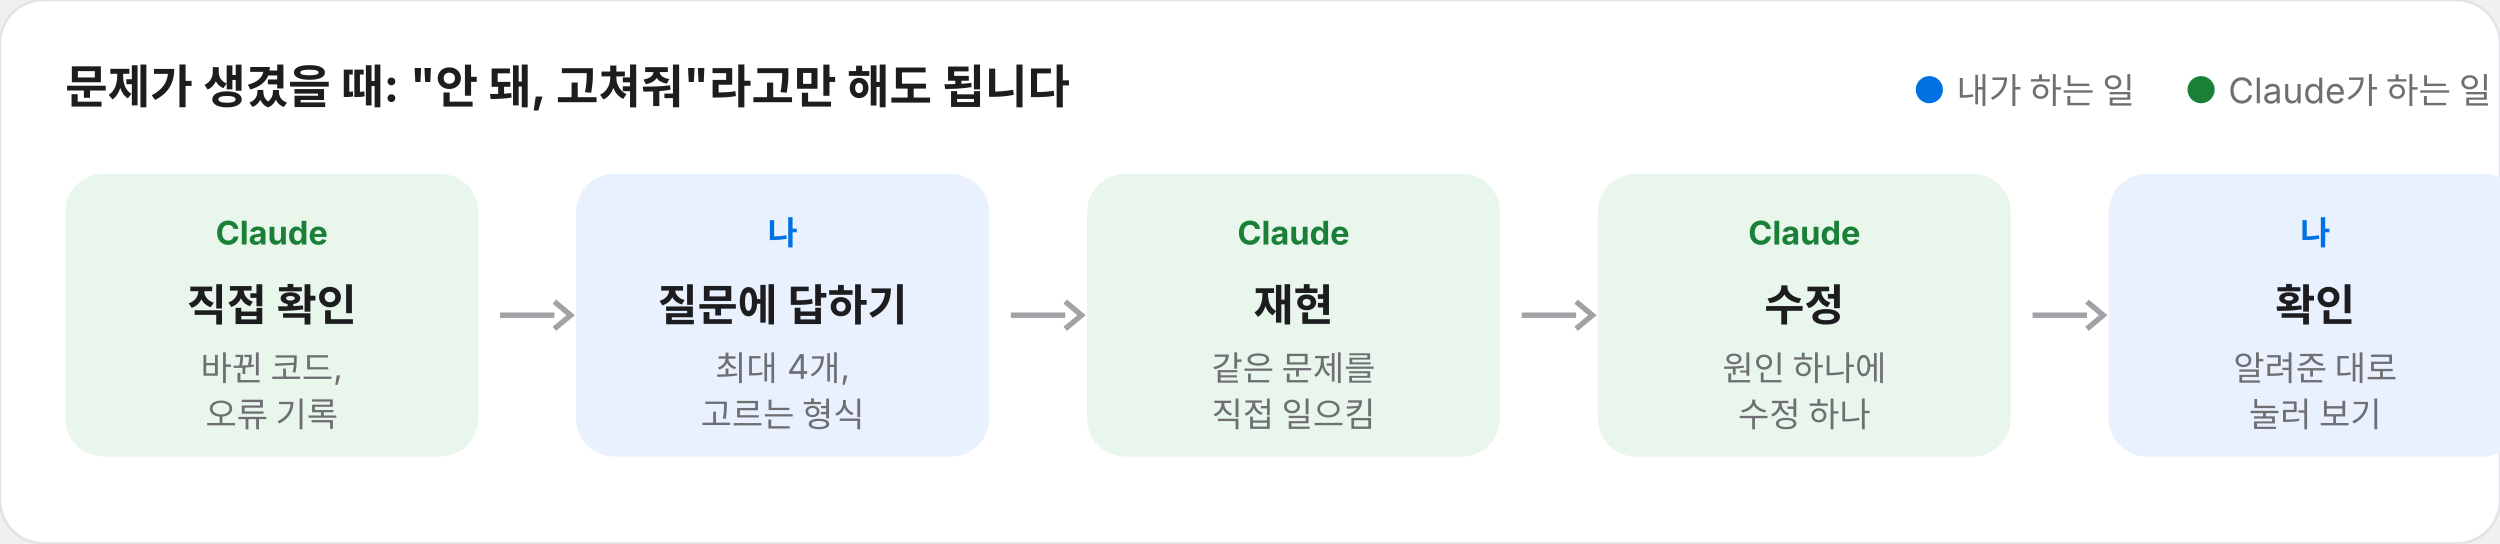
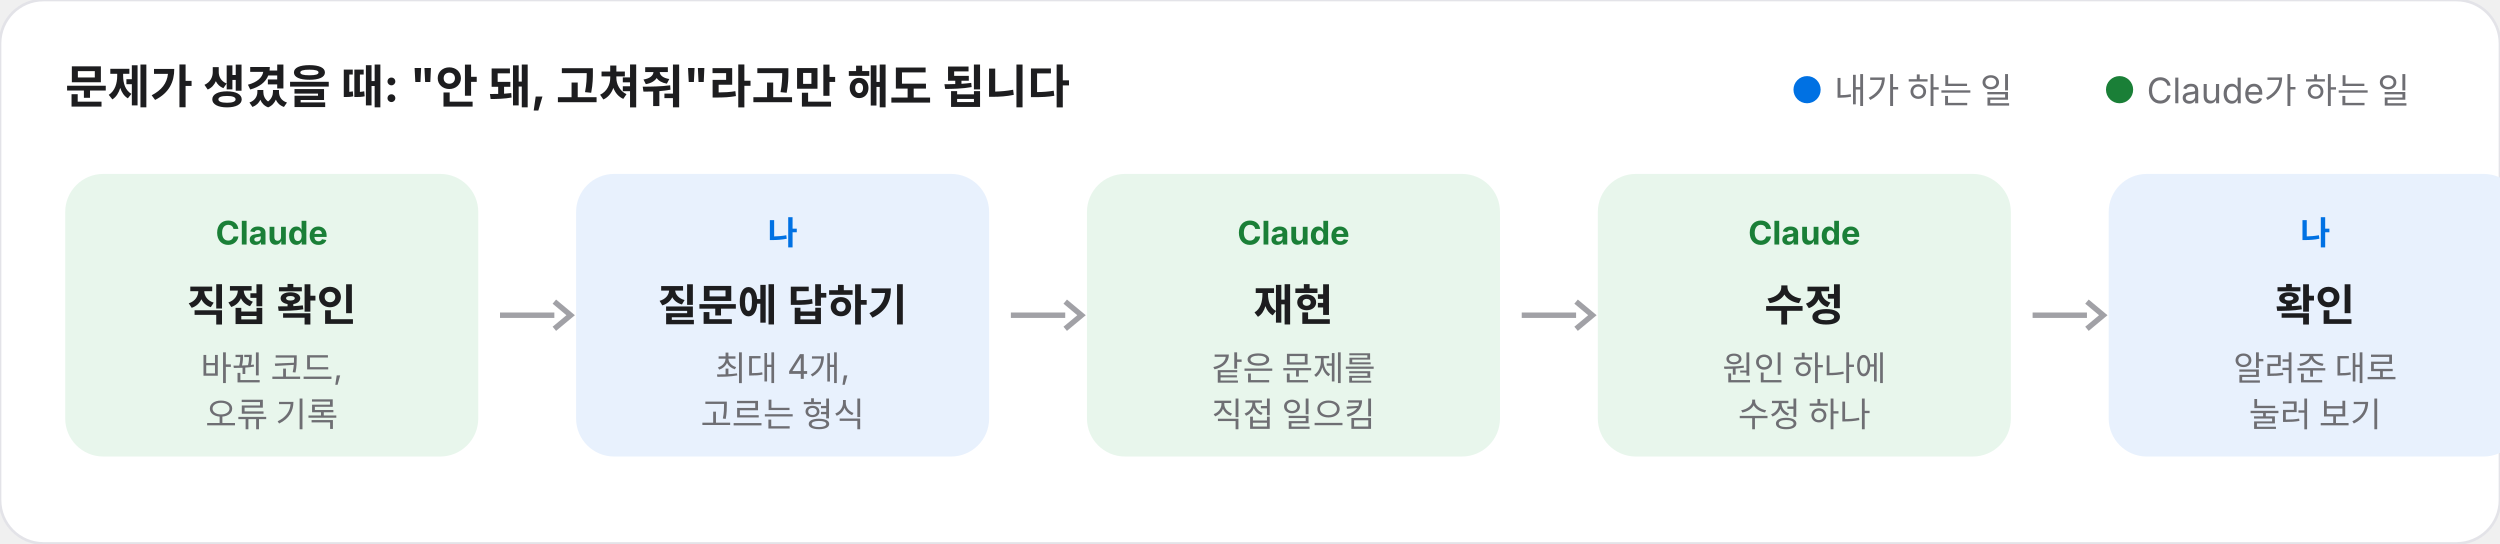
- <svg xmlns="http://www.w3.org/2000/svg" width="920" height="200" viewBox="0 0 920 200" font-family="-apple-system, BlinkMacSystemFont, 'Apple SD Gothic Neo', 'Malgun Gothic', 'Noto Sans KR', sans-serif">
+ <svg xmlns="http://www.w3.org/2000/svg" width="920" height="200" viewBox="0 0 920 200" font-family="-apple-system, BlinkMacSystemFont, 'Segoe UI', 'Apple SD Gothic Neo', 'Malgun Gothic', 'Noto Sans KR', sans-serif">
  <rect width="920" height="200" rx="16" fill="#ffffff" stroke="#e3e3e8" />
  <text x="24" y="38" font-size="17" font-weight="700" fill="#1d1d1f">문제가 생겼을 때: "안 돼, 고쳐줘"라고만 해도 됩니다</text>
-   <circle cx="710" cy="33" r="5" fill="#0071e3" />
-   <text x="720" y="38" font-size="13" fill="#6e6e73">내가 하는 일</text>
-   <circle cx="810" cy="33" r="5" fill="#1a7f37" />
-   <text x="820" y="38" font-size="13" fill="#6e6e73">Claude가 하는 일</text>
+   <circle cx="665" cy="33" r="5" fill="#0071e3" />
+   <text x="675" y="38" font-size="13" fill="#6e6e73">내가 하는 일</text>
+   <circle cx="780" cy="33" r="5" fill="#1a7f37" />
+   <text x="790" y="38" font-size="13" fill="#6e6e73">Claude가 하는 일</text>
  <rect x="24" y="64" width="152" height="104" rx="14" fill="#e8f6ec" />
  <text x="100" y="90" font-size="12" font-weight="700" fill="#1a7f37" text-anchor="middle">Claude</text>
  <text x="100" y="118" font-size="16" font-weight="700" fill="#1d1d1f" text-anchor="middle">직접 확인</text>
  <text x="100" y="140" font-size="12.5" fill="#6e6e73" text-anchor="middle">바뀐 코드,</text>
  <text x="100" y="157" font-size="12.5" fill="#6e6e73" text-anchor="middle">오류 기록</text>
  <path d="M184 116 h20" stroke="#a1a1a6" stroke-width="2" />
  <path d="M204 111 l6 5 l-6 5" fill="none" stroke="#a1a1a6" stroke-width="2" />
  <rect x="212" y="64" width="152" height="104" rx="14" fill="#e8f1fd" />
  <text x="288" y="90" font-size="12" font-weight="700" fill="#0071e3" text-anchor="middle">나</text>
  <text x="288" y="118" font-size="16" font-weight="700" fill="#1d1d1f" text-anchor="middle">질문에 답하기</text>
  <text x="288" y="140" font-size="12.5" fill="#6e6e73" text-anchor="middle">최대 4개,</text>
  <text x="288" y="157" font-size="12.5" fill="#6e6e73" text-anchor="middle">고르는 형식</text>
  <path d="M372 116 h20" stroke="#a1a1a6" stroke-width="2" />
  <path d="M392 111 l6 5 l-6 5" fill="none" stroke="#a1a1a6" stroke-width="2" />
  <rect x="400" y="64" width="152" height="104" rx="14" fill="#e8f6ec" />
  <text x="476" y="90" font-size="12" font-weight="700" fill="#1a7f37" text-anchor="middle">Claude</text>
  <text x="476" y="118" font-size="16" font-weight="700" fill="#1d1d1f" text-anchor="middle">재현</text>
  <text x="476" y="140" font-size="12.5" fill="#6e6e73" text-anchor="middle">같은 문제를</text>
  <text x="476" y="157" font-size="12.5" fill="#6e6e73" text-anchor="middle">직접 일으킴</text>
  <path d="M560 116 h20" stroke="#a1a1a6" stroke-width="2" />
  <path d="M580 111 l6 5 l-6 5" fill="none" stroke="#a1a1a6" stroke-width="2" />
  <rect x="588" y="64" width="152" height="104" rx="14" fill="#e8f6ec" />
  <text x="664" y="90" font-size="12" font-weight="700" fill="#1a7f37" text-anchor="middle">Claude</text>
  <text x="664" y="118" font-size="16" font-weight="700" fill="#1d1d1f" text-anchor="middle">수정</text>
  <text x="664" y="140" font-size="12.5" fill="#6e6e73" text-anchor="middle">원인 하나에</text>
  <text x="664" y="157" font-size="12.5" fill="#6e6e73" text-anchor="middle">수정 하나</text>
  <path d="M748 116 h20" stroke="#a1a1a6" stroke-width="2" />
  <path d="M768 111 l6 5 l-6 5" fill="none" stroke="#a1a1a6" stroke-width="2" />
  <rect x="776" y="64" width="152" height="104" rx="14" fill="#e8f1fd" />
  <text x="852" y="90" font-size="12" font-weight="700" fill="#0071e3" text-anchor="middle">나</text>
  <text x="852" y="118" font-size="16" font-weight="700" fill="#1d1d1f" text-anchor="middle">확인</text>
  <text x="852" y="140" font-size="12.5" fill="#6e6e73" text-anchor="middle">알려준 대로</text>
  <text x="852" y="157" font-size="12.5" fill="#6e6e73" text-anchor="middle">눌러 보기</text>
</svg>
